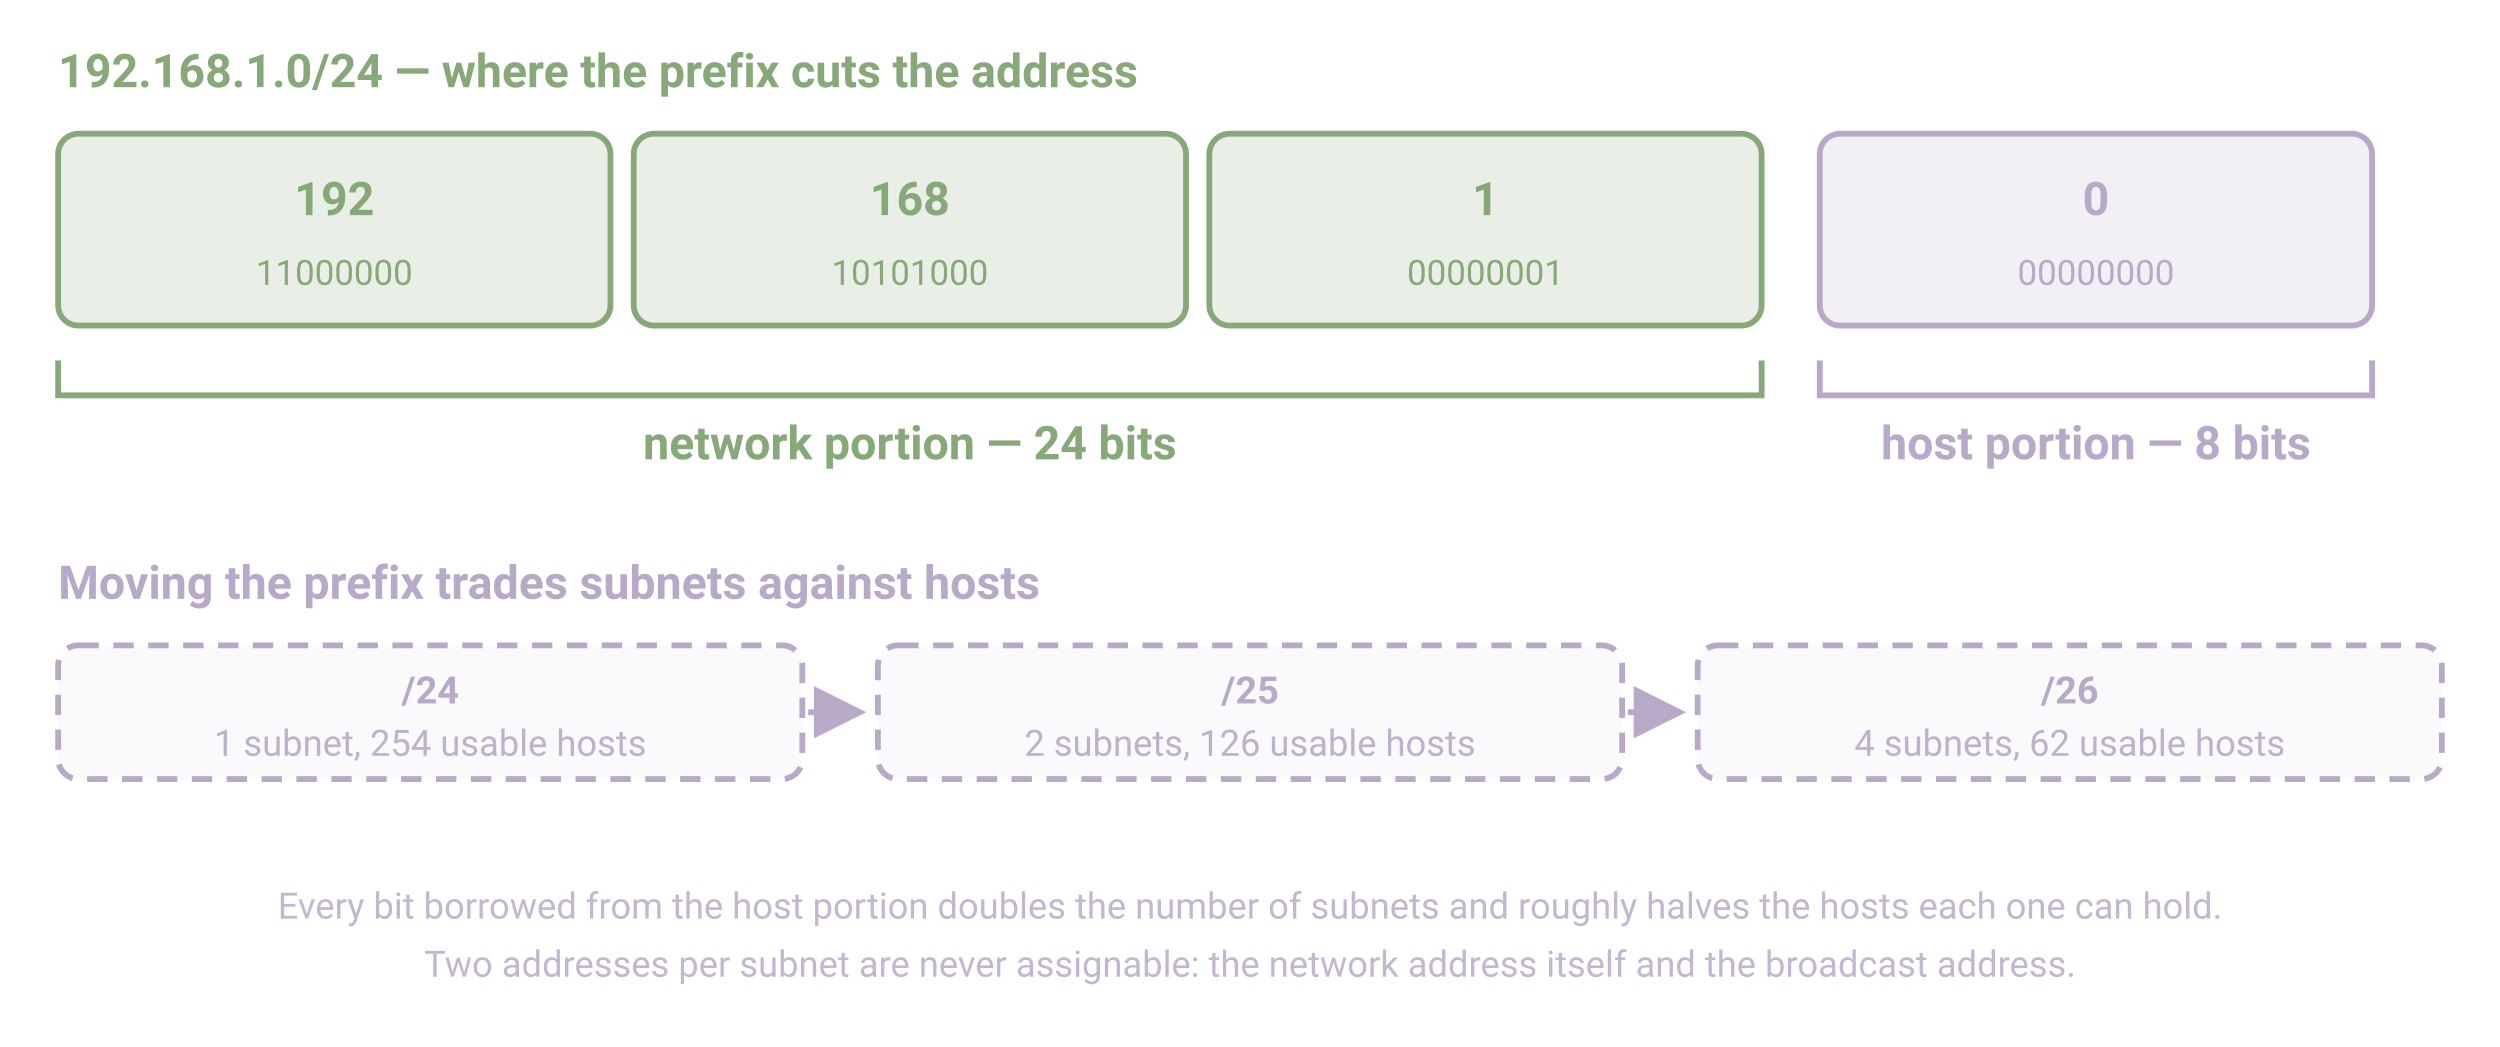
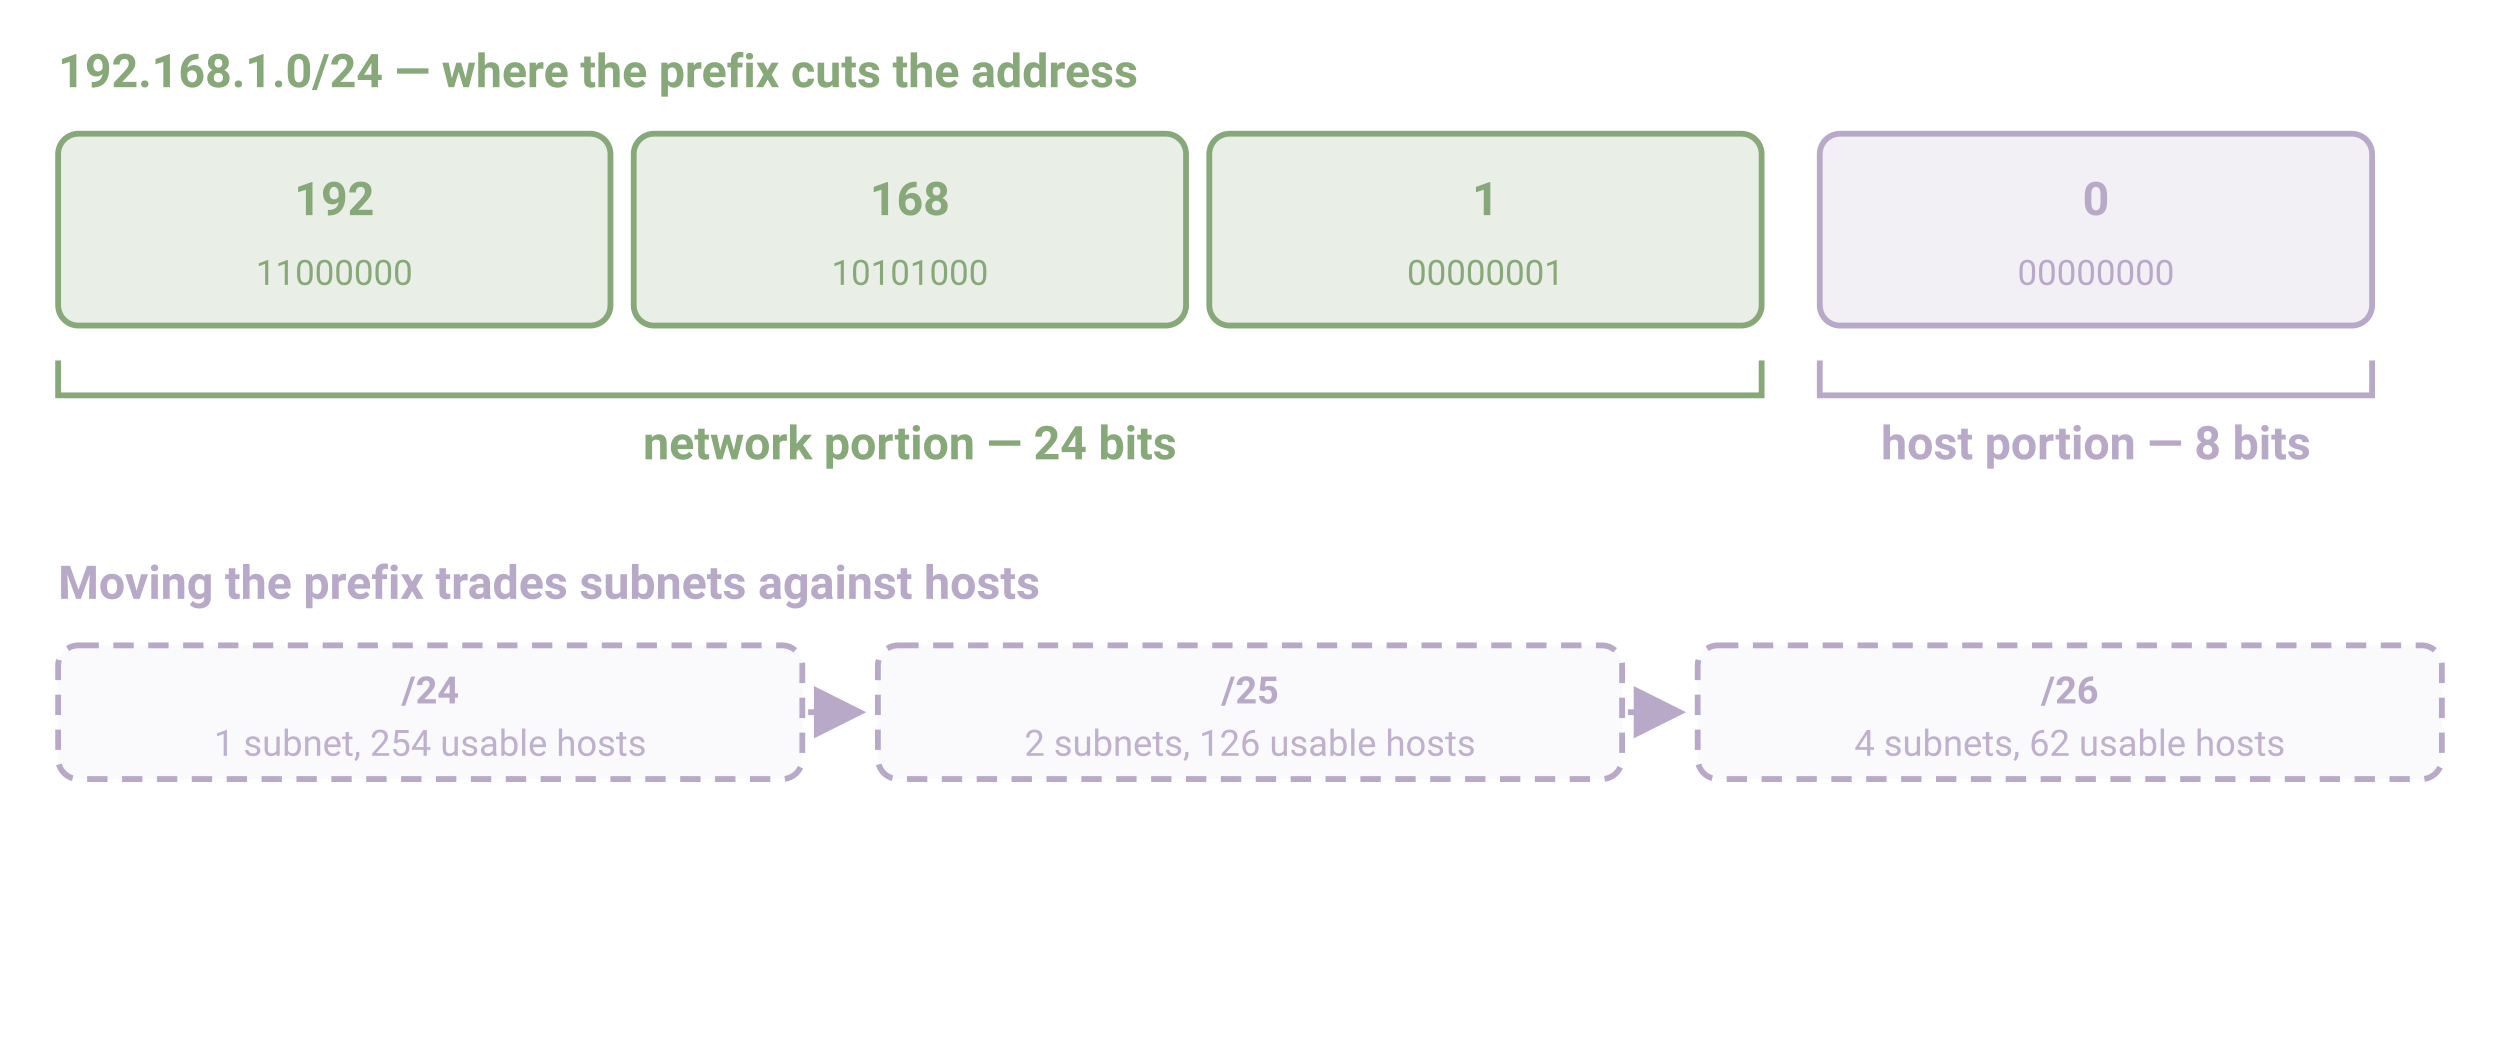
<svg xmlns="http://www.w3.org/2000/svg" width="860" height="360" viewBox="0 0 860 360" role="img" aria-labelledby="t d">
  <defs>
    <marker id="as" markerWidth="9" markerHeight="9" refX="8" refY="4.5" orient="auto">
      <path d="M0,0 L9,4.5 L0,9 Z" fill="#87A878" />
    </marker>
    <marker id="al" markerWidth="9" markerHeight="9" refX="8" refY="4.5" orient="auto">
      <path d="M0,0 L9,4.5 L0,9 Z" fill="#B8A9C9" />
    </marker>
  </defs>
  <style>
 text{font-family:'Segoe UI',system-ui,-apple-system,Roboto,Arial,sans-serif}
 .dev{fill:#87A878;fill-opacity:.18;stroke:#87A878;stroke-width:2}
 .host{fill:#B8A9C9;fill-opacity:.18;stroke:#B8A9C9;stroke-width:2}
 .dim{fill:#B8A9C9;fill-opacity:.07;stroke:#B8A9C9;stroke-width:2;stroke-dasharray:7 5}
 .ext{fill:#B8A9C9;fill-opacity:.07;stroke:#B8A9C9;stroke-width:2;stroke-dasharray:7 5}
 .chip{fill:#87A878;fill-opacity:.12;stroke:none}
 .chipl{fill:#B8A9C9;fill-opacity:.12;stroke:none}
 .nd{font-size:16px;font-weight:600;fill:#87A878}
 .nh{font-size:16px;font-weight:600;fill:#B8A9C9}
 .el{font-size:12px;fill:#87A878}
 .elh{font-size:12px;fill:#B8A9C9}
 .note{font-size:12.5px;fill:#B8A9C9}
 .nt{font-size:13px;font-weight:600;fill:#B8A9C9}
</style>
  <text class="nd" x="20" y="30" font-size="15">192.168.1.0/24 — where the prefix cuts the address</text>
  <g>
    <rect class="dev" x="20" y="46" width="190" height="66" rx="7" />
    <rect class="dev" x="218" y="46" width="190" height="66" rx="7" />
    <rect class="dev" x="416" y="46" width="190" height="66" rx="7" />
    <rect class="host" x="626" y="46" width="190" height="66" rx="7" />
  </g>
  <g text-anchor="middle">
    <text class="nd" x="115" y="74" font-size="17">192</text>
    <text class="el" x="115" y="98" font-family="ui-monospace,'DejaVu Sans Mono',monospace">11000000</text>
    <text class="nd" x="313" y="74" font-size="17">168</text>
    <text class="el" x="313" y="98" font-family="ui-monospace,'DejaVu Sans Mono',monospace">10101000</text>
    <text class="nd" x="511" y="74" font-size="17">1</text>
    <text class="el" x="511" y="98" font-family="ui-monospace,'DejaVu Sans Mono',monospace">00000001</text>
    <text class="nh" x="721" y="74" font-size="17">0</text>
    <text class="elh" x="721" y="98" font-family="ui-monospace,'DejaVu Sans Mono',monospace">00000000</text>
  </g>
  <g stroke-width="2" fill="none">
    <path d="M20 124 L20 136 L606 136 L606 124" stroke="#87A878" />
    <path d="M626 124 L626 136 L816 136 L816 124" stroke="#B8A9C9" />
  </g>
  <text class="nd" x="313" y="158" text-anchor="middle" font-size="14">network portion — 24 bits</text>
  <text class="nh" x="721" y="158" text-anchor="middle" font-size="14">host portion — 8 bits</text>
  <text class="nh" x="20" y="206" font-size="15">Moving the prefix trades subnets against hosts</text>
  <g>
    <rect class="dim" x="20" y="222" width="256" height="46" rx="7" />
    <rect class="dim" x="302" y="222" width="256" height="46" rx="7" />
    <rect class="dim" x="584" y="222" width="256" height="46" rx="7" />
  </g>
  <g text-anchor="middle">
    <text class="nt" x="148" y="242">/24</text>
    <text class="note" x="148" y="260" fill-opacity=".9">1 subnet, 254 usable hosts</text>
    <text class="nt" x="430" y="242">/25</text>
    <text class="note" x="430" y="260" fill-opacity=".9">2 subnets, 126 usable hosts</text>
    <text class="nt" x="712" y="242">/26</text>
    <text class="note" x="712" y="260" fill-opacity=".9">4 subnets, 62 usable hosts</text>
  </g>
  <g stroke="#B8A9C9" stroke-width="2" marker-end="url(#al)">
    <line x1="278" y1="245" x2="296" y2="245" />
    <line x1="560" y1="245" x2="578" y2="245" />
  </g>
-   <text class="note" x="430" y="316" text-anchor="middle" fill-opacity=".85">Every bit borrowed from the host portion doubles the number of subnets and roughly halves the hosts each one can hold.</text>
-   <text class="note" x="430" y="336" text-anchor="middle" fill-opacity=".85">Two addresses per subnet are never assignable: the network address itself and the broadcast address.</text>
</svg>
